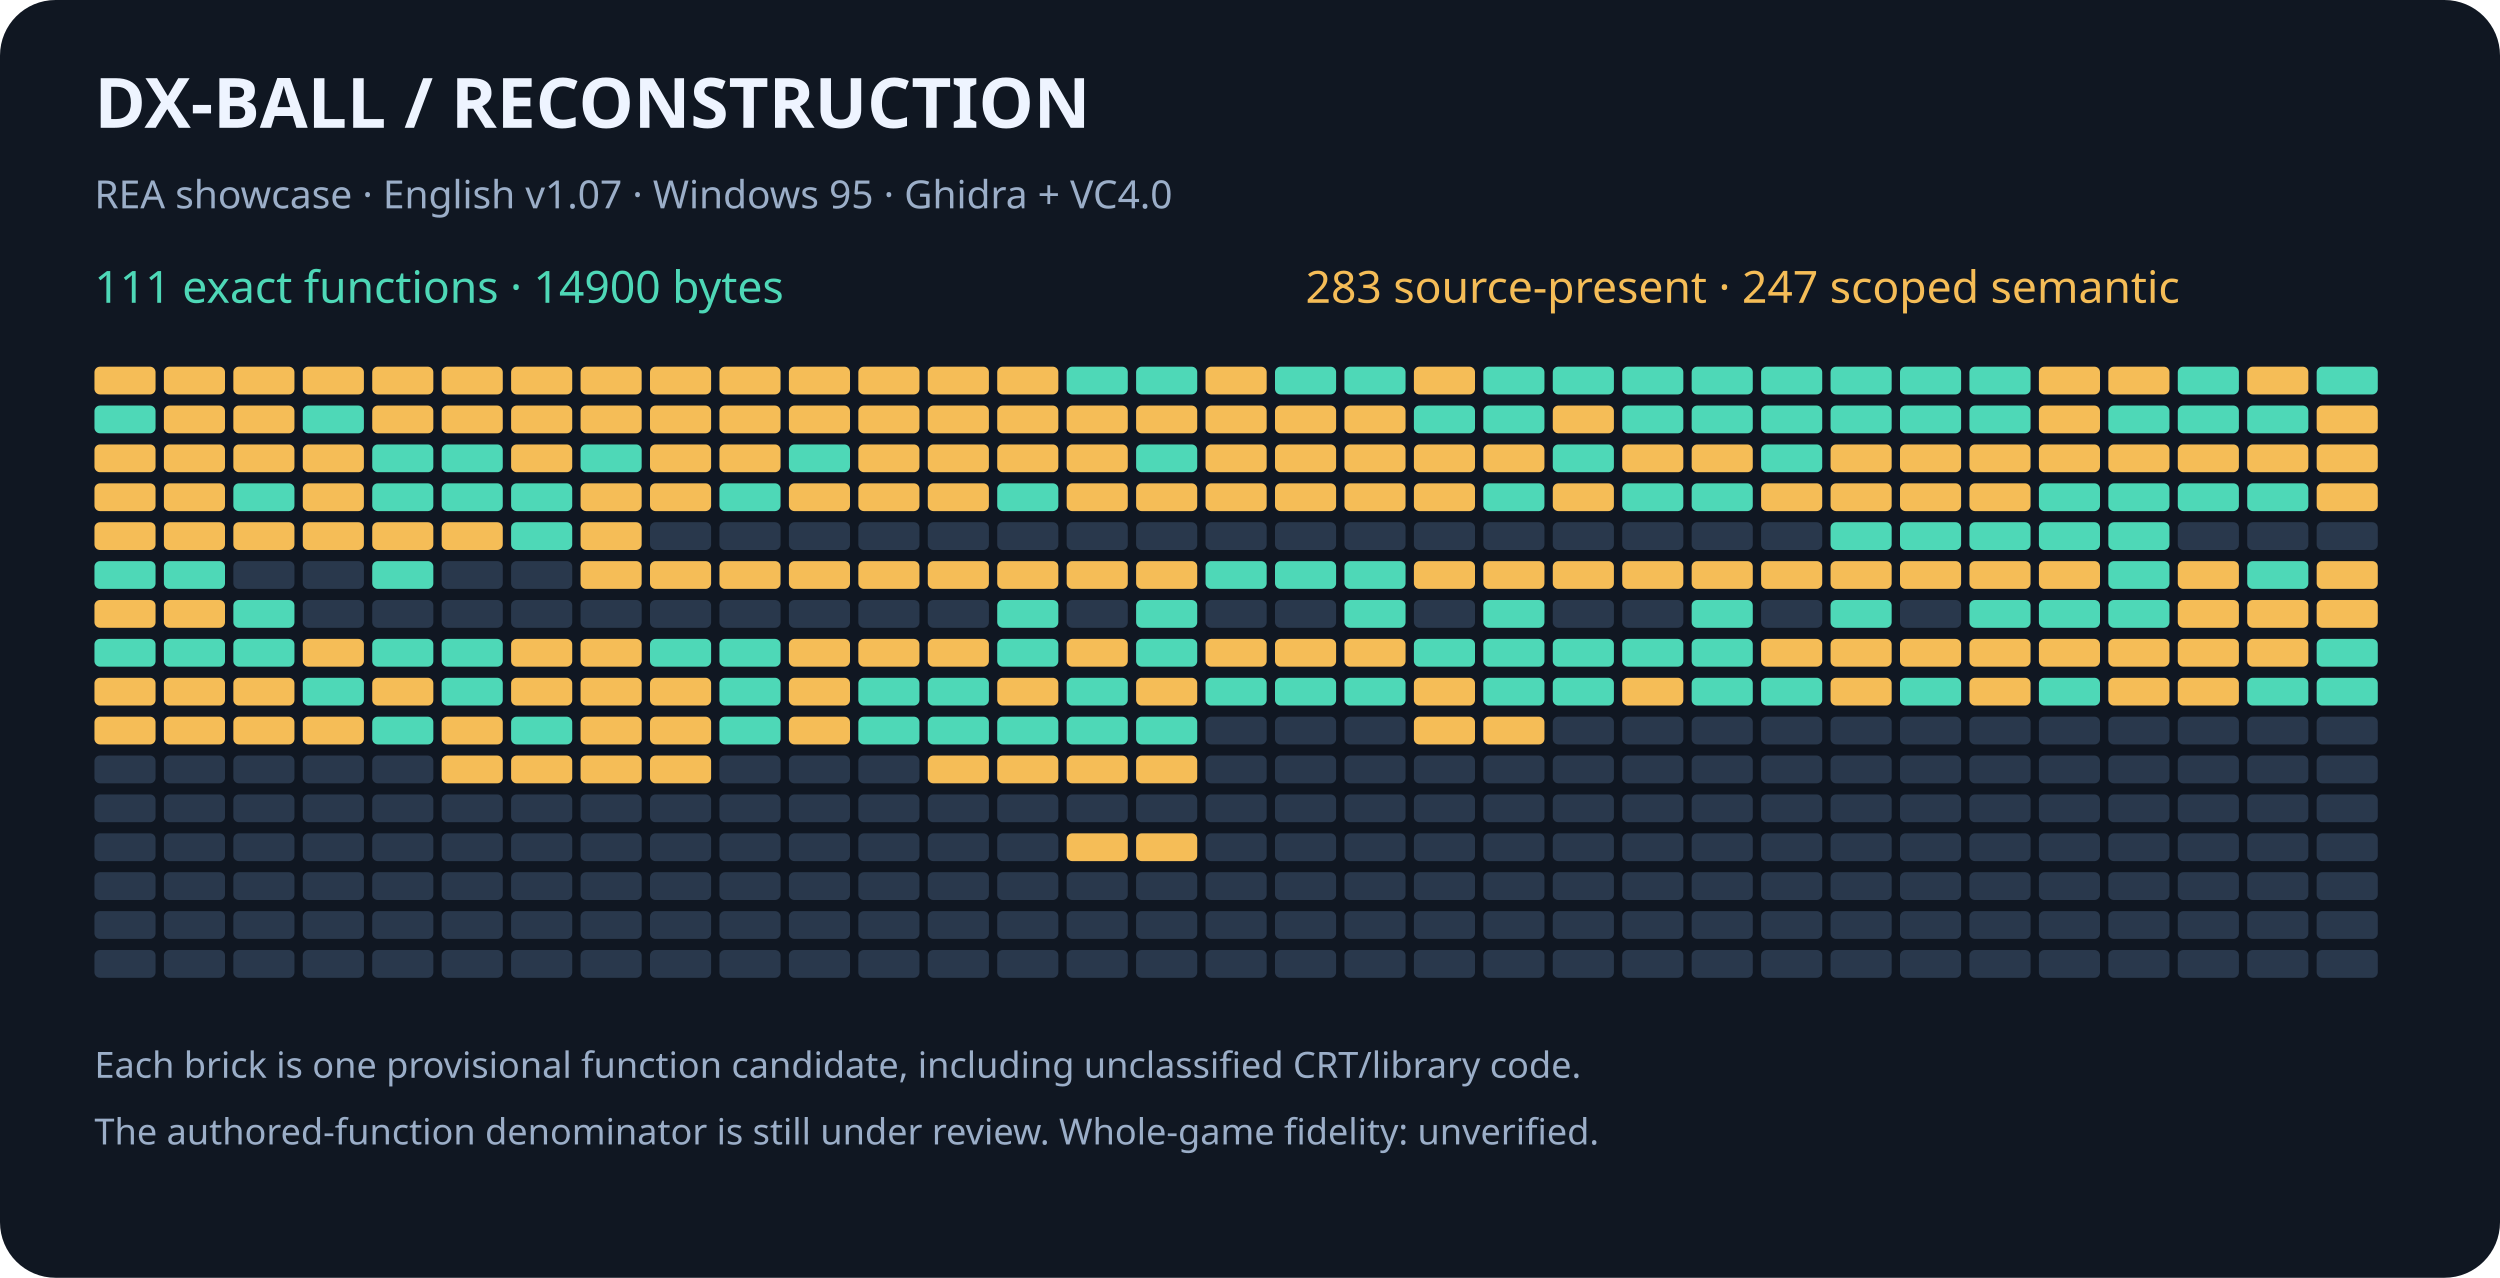
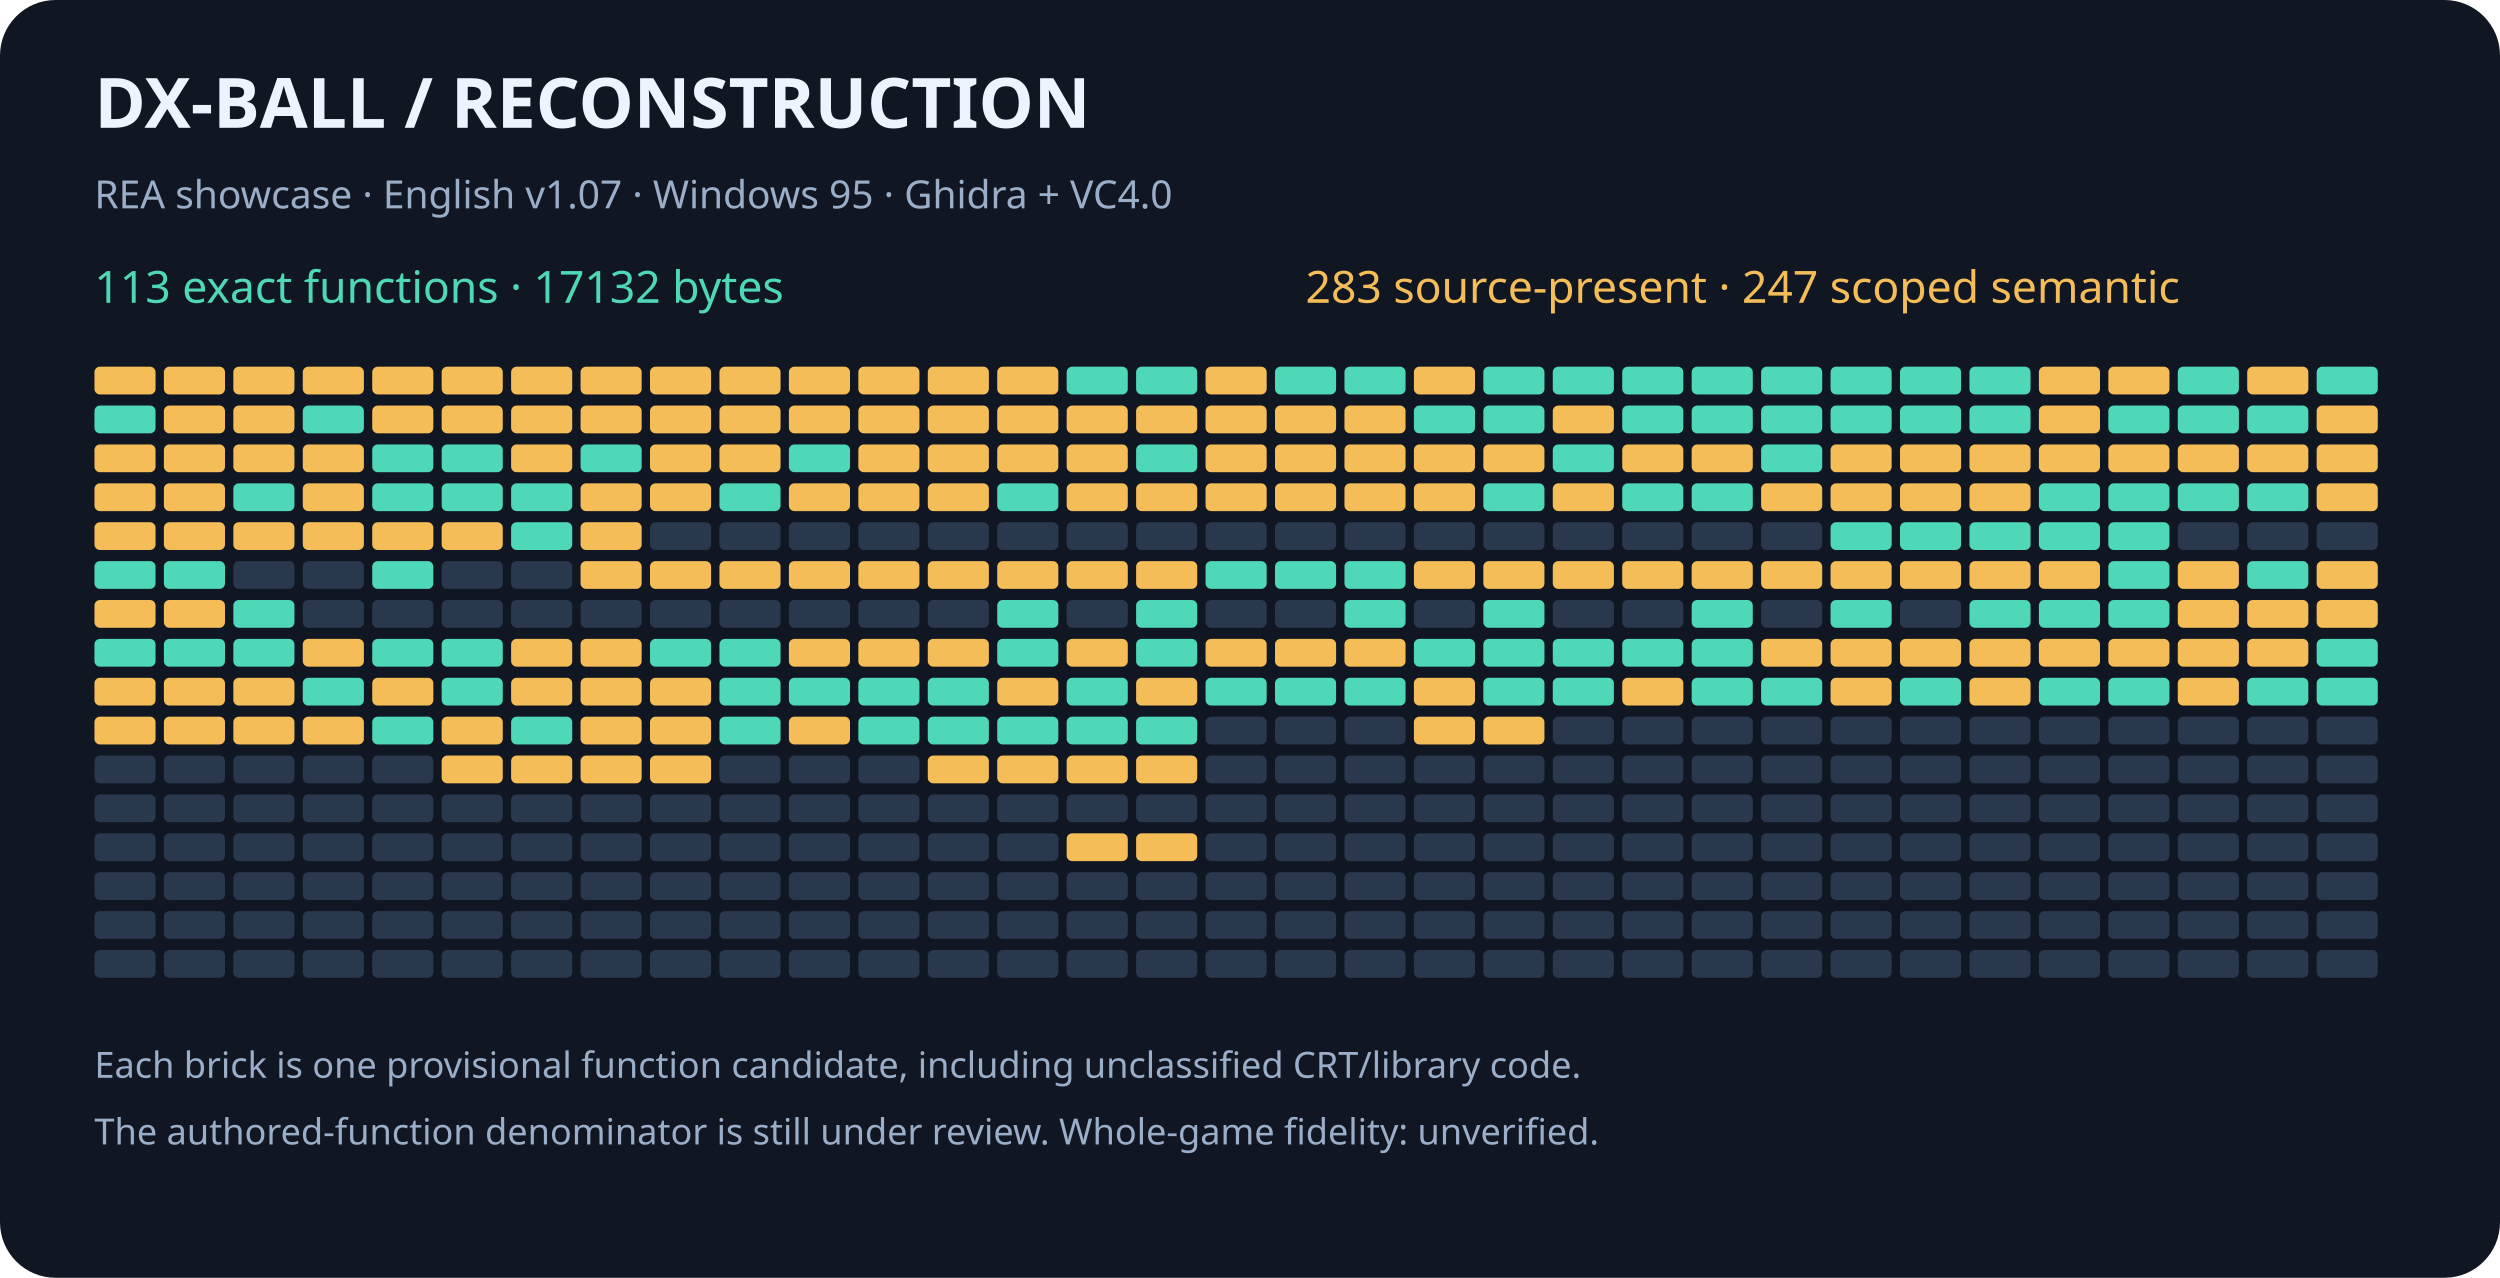
<svg xmlns="http://www.w3.org/2000/svg" width="900" height="460" viewBox="0 0 900 460" role="img" aria-labelledby="title desc">
  <rect width="900" height="460" rx="20" fill="#101722" />
  <g font-family="sans-serif">
    <text x="34" y="46" fill="#eef4ff" font-size="25" font-weight="bold">DX-BALL  /  RECONSTRUCTION</text>
    <text x="34" y="75" fill="#9baec8" font-size="14">REA showcase · English v1.07 · Windows 95 · Ghidra + VC4.0</text>
-     <text x="34" y="109" fill="#4ed8b7" font-size="16">111 exact functions · 14900 bytes</text>
+     <text x="34" y="109" fill="#4ed8b7" font-size="16">113 exact functions · 17132 bytes</text>
    <text x="470" y="109" fill="#f5bd57" font-size="16">283 source-present · 247 scoped semantic</text>
    <rect x="34" y="132" width="22" height="10" rx="2" fill="#f5bd57" />
    <rect x="59" y="132" width="22" height="10" rx="2" fill="#f5bd57" />
    <rect x="84" y="132" width="22" height="10" rx="2" fill="#f5bd57" />
    <rect x="109" y="132" width="22" height="10" rx="2" fill="#f5bd57" />
    <rect x="134" y="132" width="22" height="10" rx="2" fill="#f5bd57" />
    <rect x="159" y="132" width="22" height="10" rx="2" fill="#f5bd57" />
    <rect x="184" y="132" width="22" height="10" rx="2" fill="#f5bd57" />
    <rect x="209" y="132" width="22" height="10" rx="2" fill="#f5bd57" />
    <rect x="234" y="132" width="22" height="10" rx="2" fill="#f5bd57" />
    <rect x="259" y="132" width="22" height="10" rx="2" fill="#f5bd57" />
    <rect x="284" y="132" width="22" height="10" rx="2" fill="#f5bd57" />
    <rect x="309" y="132" width="22" height="10" rx="2" fill="#f5bd57" />
    <rect x="334" y="132" width="22" height="10" rx="2" fill="#f5bd57" />
    <rect x="359" y="132" width="22" height="10" rx="2" fill="#f5bd57" />
    <rect x="384" y="132" width="22" height="10" rx="2" fill="#4ed8b7" />
    <rect x="409" y="132" width="22" height="10" rx="2" fill="#4ed8b7" />
    <rect x="434" y="132" width="22" height="10" rx="2" fill="#f5bd57" />
    <rect x="459" y="132" width="22" height="10" rx="2" fill="#4ed8b7" />
    <rect x="484" y="132" width="22" height="10" rx="2" fill="#4ed8b7" />
    <rect x="509" y="132" width="22" height="10" rx="2" fill="#f5bd57" />
    <rect x="534" y="132" width="22" height="10" rx="2" fill="#4ed8b7" />
    <rect x="559" y="132" width="22" height="10" rx="2" fill="#4ed8b7" />
    <rect x="584" y="132" width="22" height="10" rx="2" fill="#4ed8b7" />
    <rect x="609" y="132" width="22" height="10" rx="2" fill="#4ed8b7" />
    <rect x="634" y="132" width="22" height="10" rx="2" fill="#4ed8b7" />
    <rect x="659" y="132" width="22" height="10" rx="2" fill="#4ed8b7" />
    <rect x="684" y="132" width="22" height="10" rx="2" fill="#4ed8b7" />
    <rect x="709" y="132" width="22" height="10" rx="2" fill="#4ed8b7" />
    <rect x="734" y="132" width="22" height="10" rx="2" fill="#f5bd57" />
    <rect x="759" y="132" width="22" height="10" rx="2" fill="#f5bd57" />
    <rect x="784" y="132" width="22" height="10" rx="2" fill="#4ed8b7" />
    <rect x="809" y="132" width="22" height="10" rx="2" fill="#f5bd57" />
    <rect x="834" y="132" width="22" height="10" rx="2" fill="#4ed8b7" />
    <rect x="34" y="146" width="22" height="10" rx="2" fill="#4ed8b7" />
    <rect x="59" y="146" width="22" height="10" rx="2" fill="#f5bd57" />
    <rect x="84" y="146" width="22" height="10" rx="2" fill="#f5bd57" />
    <rect x="109" y="146" width="22" height="10" rx="2" fill="#4ed8b7" />
    <rect x="134" y="146" width="22" height="10" rx="2" fill="#f5bd57" />
    <rect x="159" y="146" width="22" height="10" rx="2" fill="#f5bd57" />
    <rect x="184" y="146" width="22" height="10" rx="2" fill="#f5bd57" />
    <rect x="209" y="146" width="22" height="10" rx="2" fill="#f5bd57" />
    <rect x="234" y="146" width="22" height="10" rx="2" fill="#f5bd57" />
    <rect x="259" y="146" width="22" height="10" rx="2" fill="#f5bd57" />
    <rect x="284" y="146" width="22" height="10" rx="2" fill="#f5bd57" />
    <rect x="309" y="146" width="22" height="10" rx="2" fill="#f5bd57" />
    <rect x="334" y="146" width="22" height="10" rx="2" fill="#f5bd57" />
    <rect x="359" y="146" width="22" height="10" rx="2" fill="#f5bd57" />
    <rect x="384" y="146" width="22" height="10" rx="2" fill="#f5bd57" />
    <rect x="409" y="146" width="22" height="10" rx="2" fill="#f5bd57" />
    <rect x="434" y="146" width="22" height="10" rx="2" fill="#f5bd57" />
    <rect x="459" y="146" width="22" height="10" rx="2" fill="#f5bd57" />
    <rect x="484" y="146" width="22" height="10" rx="2" fill="#f5bd57" />
    <rect x="509" y="146" width="22" height="10" rx="2" fill="#4ed8b7" />
    <rect x="534" y="146" width="22" height="10" rx="2" fill="#4ed8b7" />
    <rect x="559" y="146" width="22" height="10" rx="2" fill="#f5bd57" />
    <rect x="584" y="146" width="22" height="10" rx="2" fill="#4ed8b7" />
    <rect x="609" y="146" width="22" height="10" rx="2" fill="#4ed8b7" />
    <rect x="634" y="146" width="22" height="10" rx="2" fill="#4ed8b7" />
    <rect x="659" y="146" width="22" height="10" rx="2" fill="#4ed8b7" />
    <rect x="684" y="146" width="22" height="10" rx="2" fill="#4ed8b7" />
    <rect x="709" y="146" width="22" height="10" rx="2" fill="#4ed8b7" />
    <rect x="734" y="146" width="22" height="10" rx="2" fill="#f5bd57" />
    <rect x="759" y="146" width="22" height="10" rx="2" fill="#4ed8b7" />
    <rect x="784" y="146" width="22" height="10" rx="2" fill="#4ed8b7" />
    <rect x="809" y="146" width="22" height="10" rx="2" fill="#4ed8b7" />
    <rect x="834" y="146" width="22" height="10" rx="2" fill="#f5bd57" />
    <rect x="34" y="160" width="22" height="10" rx="2" fill="#f5bd57" />
    <rect x="59" y="160" width="22" height="10" rx="2" fill="#f5bd57" />
    <rect x="84" y="160" width="22" height="10" rx="2" fill="#f5bd57" />
    <rect x="109" y="160" width="22" height="10" rx="2" fill="#f5bd57" />
    <rect x="134" y="160" width="22" height="10" rx="2" fill="#4ed8b7" />
    <rect x="159" y="160" width="22" height="10" rx="2" fill="#4ed8b7" />
    <rect x="184" y="160" width="22" height="10" rx="2" fill="#f5bd57" />
    <rect x="209" y="160" width="22" height="10" rx="2" fill="#4ed8b7" />
    <rect x="234" y="160" width="22" height="10" rx="2" fill="#f5bd57" />
    <rect x="259" y="160" width="22" height="10" rx="2" fill="#f5bd57" />
    <rect x="284" y="160" width="22" height="10" rx="2" fill="#4ed8b7" />
    <rect x="309" y="160" width="22" height="10" rx="2" fill="#f5bd57" />
    <rect x="334" y="160" width="22" height="10" rx="2" fill="#f5bd57" />
    <rect x="359" y="160" width="22" height="10" rx="2" fill="#f5bd57" />
    <rect x="384" y="160" width="22" height="10" rx="2" fill="#f5bd57" />
    <rect x="409" y="160" width="22" height="10" rx="2" fill="#4ed8b7" />
    <rect x="434" y="160" width="22" height="10" rx="2" fill="#f5bd57" />
    <rect x="459" y="160" width="22" height="10" rx="2" fill="#f5bd57" />
    <rect x="484" y="160" width="22" height="10" rx="2" fill="#f5bd57" />
    <rect x="509" y="160" width="22" height="10" rx="2" fill="#f5bd57" />
    <rect x="534" y="160" width="22" height="10" rx="2" fill="#f5bd57" />
    <rect x="559" y="160" width="22" height="10" rx="2" fill="#4ed8b7" />
    <rect x="584" y="160" width="22" height="10" rx="2" fill="#f5bd57" />
    <rect x="609" y="160" width="22" height="10" rx="2" fill="#f5bd57" />
    <rect x="634" y="160" width="22" height="10" rx="2" fill="#4ed8b7" />
    <rect x="659" y="160" width="22" height="10" rx="2" fill="#f5bd57" />
    <rect x="684" y="160" width="22" height="10" rx="2" fill="#f5bd57" />
    <rect x="709" y="160" width="22" height="10" rx="2" fill="#f5bd57" />
    <rect x="734" y="160" width="22" height="10" rx="2" fill="#f5bd57" />
    <rect x="759" y="160" width="22" height="10" rx="2" fill="#f5bd57" />
    <rect x="784" y="160" width="22" height="10" rx="2" fill="#f5bd57" />
    <rect x="809" y="160" width="22" height="10" rx="2" fill="#f5bd57" />
    <rect x="834" y="160" width="22" height="10" rx="2" fill="#f5bd57" />
    <rect x="34" y="174" width="22" height="10" rx="2" fill="#f5bd57" />
    <rect x="59" y="174" width="22" height="10" rx="2" fill="#f5bd57" />
    <rect x="84" y="174" width="22" height="10" rx="2" fill="#4ed8b7" />
    <rect x="109" y="174" width="22" height="10" rx="2" fill="#f5bd57" />
    <rect x="134" y="174" width="22" height="10" rx="2" fill="#4ed8b7" />
    <rect x="159" y="174" width="22" height="10" rx="2" fill="#4ed8b7" />
    <rect x="184" y="174" width="22" height="10" rx="2" fill="#4ed8b7" />
    <rect x="209" y="174" width="22" height="10" rx="2" fill="#f5bd57" />
    <rect x="234" y="174" width="22" height="10" rx="2" fill="#f5bd57" />
    <rect x="259" y="174" width="22" height="10" rx="2" fill="#4ed8b7" />
    <rect x="284" y="174" width="22" height="10" rx="2" fill="#f5bd57" />
    <rect x="309" y="174" width="22" height="10" rx="2" fill="#f5bd57" />
    <rect x="334" y="174" width="22" height="10" rx="2" fill="#f5bd57" />
    <rect x="359" y="174" width="22" height="10" rx="2" fill="#4ed8b7" />
    <rect x="384" y="174" width="22" height="10" rx="2" fill="#f5bd57" />
    <rect x="409" y="174" width="22" height="10" rx="2" fill="#f5bd57" />
    <rect x="434" y="174" width="22" height="10" rx="2" fill="#f5bd57" />
    <rect x="459" y="174" width="22" height="10" rx="2" fill="#f5bd57" />
    <rect x="484" y="174" width="22" height="10" rx="2" fill="#f5bd57" />
    <rect x="509" y="174" width="22" height="10" rx="2" fill="#f5bd57" />
    <rect x="534" y="174" width="22" height="10" rx="2" fill="#4ed8b7" />
    <rect x="559" y="174" width="22" height="10" rx="2" fill="#f5bd57" />
    <rect x="584" y="174" width="22" height="10" rx="2" fill="#4ed8b7" />
    <rect x="609" y="174" width="22" height="10" rx="2" fill="#4ed8b7" />
    <rect x="634" y="174" width="22" height="10" rx="2" fill="#f5bd57" />
    <rect x="659" y="174" width="22" height="10" rx="2" fill="#f5bd57" />
    <rect x="684" y="174" width="22" height="10" rx="2" fill="#f5bd57" />
    <rect x="709" y="174" width="22" height="10" rx="2" fill="#f5bd57" />
    <rect x="734" y="174" width="22" height="10" rx="2" fill="#4ed8b7" />
    <rect x="759" y="174" width="22" height="10" rx="2" fill="#4ed8b7" />
    <rect x="784" y="174" width="22" height="10" rx="2" fill="#4ed8b7" />
    <rect x="809" y="174" width="22" height="10" rx="2" fill="#4ed8b7" />
    <rect x="834" y="174" width="22" height="10" rx="2" fill="#f5bd57" />
    <rect x="34" y="188" width="22" height="10" rx="2" fill="#f5bd57" />
    <rect x="59" y="188" width="22" height="10" rx="2" fill="#f5bd57" />
    <rect x="84" y="188" width="22" height="10" rx="2" fill="#f5bd57" />
    <rect x="109" y="188" width="22" height="10" rx="2" fill="#f5bd57" />
    <rect x="134" y="188" width="22" height="10" rx="2" fill="#f5bd57" />
    <rect x="159" y="188" width="22" height="10" rx="2" fill="#f5bd57" />
    <rect x="184" y="188" width="22" height="10" rx="2" fill="#4ed8b7" />
    <rect x="209" y="188" width="22" height="10" rx="2" fill="#f5bd57" />
    <rect x="234" y="188" width="22" height="10" rx="2" fill="#29384c" />
    <rect x="259" y="188" width="22" height="10" rx="2" fill="#29384c" />
    <rect x="284" y="188" width="22" height="10" rx="2" fill="#29384c" />
    <rect x="309" y="188" width="22" height="10" rx="2" fill="#29384c" />
    <rect x="334" y="188" width="22" height="10" rx="2" fill="#29384c" />
    <rect x="359" y="188" width="22" height="10" rx="2" fill="#29384c" />
    <rect x="384" y="188" width="22" height="10" rx="2" fill="#29384c" />
    <rect x="409" y="188" width="22" height="10" rx="2" fill="#29384c" />
    <rect x="434" y="188" width="22" height="10" rx="2" fill="#29384c" />
    <rect x="459" y="188" width="22" height="10" rx="2" fill="#29384c" />
    <rect x="484" y="188" width="22" height="10" rx="2" fill="#29384c" />
    <rect x="509" y="188" width="22" height="10" rx="2" fill="#29384c" />
    <rect x="534" y="188" width="22" height="10" rx="2" fill="#29384c" />
    <rect x="559" y="188" width="22" height="10" rx="2" fill="#29384c" />
    <rect x="584" y="188" width="22" height="10" rx="2" fill="#29384c" />
    <rect x="609" y="188" width="22" height="10" rx="2" fill="#29384c" />
    <rect x="634" y="188" width="22" height="10" rx="2" fill="#29384c" />
    <rect x="659" y="188" width="22" height="10" rx="2" fill="#4ed8b7" />
    <rect x="684" y="188" width="22" height="10" rx="2" fill="#4ed8b7" />
    <rect x="709" y="188" width="22" height="10" rx="2" fill="#4ed8b7" />
    <rect x="734" y="188" width="22" height="10" rx="2" fill="#4ed8b7" />
    <rect x="759" y="188" width="22" height="10" rx="2" fill="#4ed8b7" />
    <rect x="784" y="188" width="22" height="10" rx="2" fill="#29384c" />
    <rect x="809" y="188" width="22" height="10" rx="2" fill="#29384c" />
    <rect x="834" y="188" width="22" height="10" rx="2" fill="#29384c" />
    <rect x="34" y="202" width="22" height="10" rx="2" fill="#4ed8b7" />
    <rect x="59" y="202" width="22" height="10" rx="2" fill="#4ed8b7" />
    <rect x="84" y="202" width="22" height="10" rx="2" fill="#29384c" />
    <rect x="109" y="202" width="22" height="10" rx="2" fill="#29384c" />
    <rect x="134" y="202" width="22" height="10" rx="2" fill="#4ed8b7" />
    <rect x="159" y="202" width="22" height="10" rx="2" fill="#29384c" />
    <rect x="184" y="202" width="22" height="10" rx="2" fill="#29384c" />
    <rect x="209" y="202" width="22" height="10" rx="2" fill="#f5bd57" />
    <rect x="234" y="202" width="22" height="10" rx="2" fill="#f5bd57" />
    <rect x="259" y="202" width="22" height="10" rx="2" fill="#f5bd57" />
    <rect x="284" y="202" width="22" height="10" rx="2" fill="#f5bd57" />
    <rect x="309" y="202" width="22" height="10" rx="2" fill="#f5bd57" />
    <rect x="334" y="202" width="22" height="10" rx="2" fill="#f5bd57" />
    <rect x="359" y="202" width="22" height="10" rx="2" fill="#f5bd57" />
    <rect x="384" y="202" width="22" height="10" rx="2" fill="#f5bd57" />
    <rect x="409" y="202" width="22" height="10" rx="2" fill="#f5bd57" />
    <rect x="434" y="202" width="22" height="10" rx="2" fill="#4ed8b7" />
    <rect x="459" y="202" width="22" height="10" rx="2" fill="#4ed8b7" />
    <rect x="484" y="202" width="22" height="10" rx="2" fill="#4ed8b7" />
    <rect x="509" y="202" width="22" height="10" rx="2" fill="#f5bd57" />
    <rect x="534" y="202" width="22" height="10" rx="2" fill="#f5bd57" />
    <rect x="559" y="202" width="22" height="10" rx="2" fill="#f5bd57" />
    <rect x="584" y="202" width="22" height="10" rx="2" fill="#f5bd57" />
    <rect x="609" y="202" width="22" height="10" rx="2" fill="#f5bd57" />
    <rect x="634" y="202" width="22" height="10" rx="2" fill="#f5bd57" />
    <rect x="659" y="202" width="22" height="10" rx="2" fill="#f5bd57" />
    <rect x="684" y="202" width="22" height="10" rx="2" fill="#f5bd57" />
    <rect x="709" y="202" width="22" height="10" rx="2" fill="#f5bd57" />
    <rect x="734" y="202" width="22" height="10" rx="2" fill="#f5bd57" />
    <rect x="759" y="202" width="22" height="10" rx="2" fill="#4ed8b7" />
    <rect x="784" y="202" width="22" height="10" rx="2" fill="#f5bd57" />
    <rect x="809" y="202" width="22" height="10" rx="2" fill="#4ed8b7" />
    <rect x="834" y="202" width="22" height="10" rx="2" fill="#f5bd57" />
    <rect x="34" y="216" width="22" height="10" rx="2" fill="#f5bd57" />
    <rect x="59" y="216" width="22" height="10" rx="2" fill="#f5bd57" />
    <rect x="84" y="216" width="22" height="10" rx="2" fill="#4ed8b7" />
    <rect x="109" y="216" width="22" height="10" rx="2" fill="#29384c" />
    <rect x="134" y="216" width="22" height="10" rx="2" fill="#29384c" />
    <rect x="159" y="216" width="22" height="10" rx="2" fill="#29384c" />
    <rect x="184" y="216" width="22" height="10" rx="2" fill="#29384c" />
    <rect x="209" y="216" width="22" height="10" rx="2" fill="#29384c" />
    <rect x="234" y="216" width="22" height="10" rx="2" fill="#29384c" />
    <rect x="259" y="216" width="22" height="10" rx="2" fill="#29384c" />
    <rect x="284" y="216" width="22" height="10" rx="2" fill="#29384c" />
    <rect x="309" y="216" width="22" height="10" rx="2" fill="#29384c" />
    <rect x="334" y="216" width="22" height="10" rx="2" fill="#29384c" />
    <rect x="359" y="216" width="22" height="10" rx="2" fill="#4ed8b7" />
    <rect x="384" y="216" width="22" height="10" rx="2" fill="#29384c" />
    <rect x="409" y="216" width="22" height="10" rx="2" fill="#4ed8b7" />
    <rect x="434" y="216" width="22" height="10" rx="2" fill="#29384c" />
    <rect x="459" y="216" width="22" height="10" rx="2" fill="#29384c" />
    <rect x="484" y="216" width="22" height="10" rx="2" fill="#4ed8b7" />
    <rect x="509" y="216" width="22" height="10" rx="2" fill="#29384c" />
    <rect x="534" y="216" width="22" height="10" rx="2" fill="#4ed8b7" />
    <rect x="559" y="216" width="22" height="10" rx="2" fill="#29384c" />
    <rect x="584" y="216" width="22" height="10" rx="2" fill="#29384c" />
    <rect x="609" y="216" width="22" height="10" rx="2" fill="#4ed8b7" />
    <rect x="634" y="216" width="22" height="10" rx="2" fill="#29384c" />
    <rect x="659" y="216" width="22" height="10" rx="2" fill="#4ed8b7" />
    <rect x="684" y="216" width="22" height="10" rx="2" fill="#29384c" />
    <rect x="709" y="216" width="22" height="10" rx="2" fill="#4ed8b7" />
    <rect x="734" y="216" width="22" height="10" rx="2" fill="#4ed8b7" />
    <rect x="759" y="216" width="22" height="10" rx="2" fill="#4ed8b7" />
    <rect x="784" y="216" width="22" height="10" rx="2" fill="#f5bd57" />
    <rect x="809" y="216" width="22" height="10" rx="2" fill="#f5bd57" />
    <rect x="834" y="216" width="22" height="10" rx="2" fill="#f5bd57" />
    <rect x="34" y="230" width="22" height="10" rx="2" fill="#4ed8b7" />
    <rect x="59" y="230" width="22" height="10" rx="2" fill="#4ed8b7" />
    <rect x="84" y="230" width="22" height="10" rx="2" fill="#4ed8b7" />
    <rect x="109" y="230" width="22" height="10" rx="2" fill="#f5bd57" />
    <rect x="134" y="230" width="22" height="10" rx="2" fill="#4ed8b7" />
    <rect x="159" y="230" width="22" height="10" rx="2" fill="#4ed8b7" />
    <rect x="184" y="230" width="22" height="10" rx="2" fill="#f5bd57" />
    <rect x="209" y="230" width="22" height="10" rx="2" fill="#f5bd57" />
    <rect x="234" y="230" width="22" height="10" rx="2" fill="#4ed8b7" />
    <rect x="259" y="230" width="22" height="10" rx="2" fill="#4ed8b7" />
    <rect x="284" y="230" width="22" height="10" rx="2" fill="#f5bd57" />
    <rect x="309" y="230" width="22" height="10" rx="2" fill="#f5bd57" />
    <rect x="334" y="230" width="22" height="10" rx="2" fill="#f5bd57" />
    <rect x="359" y="230" width="22" height="10" rx="2" fill="#4ed8b7" />
    <rect x="384" y="230" width="22" height="10" rx="2" fill="#f5bd57" />
    <rect x="409" y="230" width="22" height="10" rx="2" fill="#4ed8b7" />
    <rect x="434" y="230" width="22" height="10" rx="2" fill="#f5bd57" />
    <rect x="459" y="230" width="22" height="10" rx="2" fill="#f5bd57" />
    <rect x="484" y="230" width="22" height="10" rx="2" fill="#f5bd57" />
    <rect x="509" y="230" width="22" height="10" rx="2" fill="#4ed8b7" />
    <rect x="534" y="230" width="22" height="10" rx="2" fill="#4ed8b7" />
    <rect x="559" y="230" width="22" height="10" rx="2" fill="#4ed8b7" />
    <rect x="584" y="230" width="22" height="10" rx="2" fill="#4ed8b7" />
    <rect x="609" y="230" width="22" height="10" rx="2" fill="#4ed8b7" />
    <rect x="634" y="230" width="22" height="10" rx="2" fill="#f5bd57" />
    <rect x="659" y="230" width="22" height="10" rx="2" fill="#f5bd57" />
    <rect x="684" y="230" width="22" height="10" rx="2" fill="#f5bd57" />
    <rect x="709" y="230" width="22" height="10" rx="2" fill="#f5bd57" />
    <rect x="734" y="230" width="22" height="10" rx="2" fill="#f5bd57" />
    <rect x="759" y="230" width="22" height="10" rx="2" fill="#f5bd57" />
    <rect x="784" y="230" width="22" height="10" rx="2" fill="#f5bd57" />
    <rect x="809" y="230" width="22" height="10" rx="2" fill="#f5bd57" />
    <rect x="834" y="230" width="22" height="10" rx="2" fill="#4ed8b7" />
    <rect x="34" y="244" width="22" height="10" rx="2" fill="#f5bd57" />
    <rect x="59" y="244" width="22" height="10" rx="2" fill="#f5bd57" />
    <rect x="84" y="244" width="22" height="10" rx="2" fill="#f5bd57" />
    <rect x="109" y="244" width="22" height="10" rx="2" fill="#4ed8b7" />
    <rect x="134" y="244" width="22" height="10" rx="2" fill="#f5bd57" />
    <rect x="159" y="244" width="22" height="10" rx="2" fill="#4ed8b7" />
    <rect x="184" y="244" width="22" height="10" rx="2" fill="#f5bd57" />
    <rect x="209" y="244" width="22" height="10" rx="2" fill="#f5bd57" />
    <rect x="234" y="244" width="22" height="10" rx="2" fill="#f5bd57" />
    <rect x="259" y="244" width="22" height="10" rx="2" fill="#4ed8b7" />
-     <rect x="284" y="244" width="22" height="10" rx="2" fill="#f5bd57" />
+     <rect x="284" y="244" width="22" height="10" rx="2" fill="#4ed8b7" />
    <rect x="309" y="244" width="22" height="10" rx="2" fill="#4ed8b7" />
    <rect x="334" y="244" width="22" height="10" rx="2" fill="#4ed8b7" />
    <rect x="359" y="244" width="22" height="10" rx="2" fill="#f5bd57" />
    <rect x="384" y="244" width="22" height="10" rx="2" fill="#4ed8b7" />
    <rect x="409" y="244" width="22" height="10" rx="2" fill="#f5bd57" />
    <rect x="434" y="244" width="22" height="10" rx="2" fill="#4ed8b7" />
    <rect x="459" y="244" width="22" height="10" rx="2" fill="#4ed8b7" />
    <rect x="484" y="244" width="22" height="10" rx="2" fill="#4ed8b7" />
    <rect x="509" y="244" width="22" height="10" rx="2" fill="#f5bd57" />
    <rect x="534" y="244" width="22" height="10" rx="2" fill="#4ed8b7" />
    <rect x="559" y="244" width="22" height="10" rx="2" fill="#4ed8b7" />
    <rect x="584" y="244" width="22" height="10" rx="2" fill="#f5bd57" />
    <rect x="609" y="244" width="22" height="10" rx="2" fill="#4ed8b7" />
    <rect x="634" y="244" width="22" height="10" rx="2" fill="#4ed8b7" />
    <rect x="659" y="244" width="22" height="10" rx="2" fill="#f5bd57" />
    <rect x="684" y="244" width="22" height="10" rx="2" fill="#4ed8b7" />
    <rect x="709" y="244" width="22" height="10" rx="2" fill="#f5bd57" />
    <rect x="734" y="244" width="22" height="10" rx="2" fill="#4ed8b7" />
-     <rect x="759" y="244" width="22" height="10" rx="2" fill="#f5bd57" />
+     <rect x="759" y="244" width="22" height="10" rx="2" fill="#4ed8b7" />
    <rect x="784" y="244" width="22" height="10" rx="2" fill="#f5bd57" />
    <rect x="809" y="244" width="22" height="10" rx="2" fill="#4ed8b7" />
    <rect x="834" y="244" width="22" height="10" rx="2" fill="#4ed8b7" />
    <rect x="34" y="258" width="22" height="10" rx="2" fill="#f5bd57" />
    <rect x="59" y="258" width="22" height="10" rx="2" fill="#f5bd57" />
    <rect x="84" y="258" width="22" height="10" rx="2" fill="#f5bd57" />
    <rect x="109" y="258" width="22" height="10" rx="2" fill="#f5bd57" />
    <rect x="134" y="258" width="22" height="10" rx="2" fill="#4ed8b7" />
    <rect x="159" y="258" width="22" height="10" rx="2" fill="#f5bd57" />
    <rect x="184" y="258" width="22" height="10" rx="2" fill="#4ed8b7" />
    <rect x="209" y="258" width="22" height="10" rx="2" fill="#f5bd57" />
    <rect x="234" y="258" width="22" height="10" rx="2" fill="#f5bd57" />
    <rect x="259" y="258" width="22" height="10" rx="2" fill="#4ed8b7" />
    <rect x="284" y="258" width="22" height="10" rx="2" fill="#f5bd57" />
    <rect x="309" y="258" width="22" height="10" rx="2" fill="#4ed8b7" />
    <rect x="334" y="258" width="22" height="10" rx="2" fill="#4ed8b7" />
    <rect x="359" y="258" width="22" height="10" rx="2" fill="#4ed8b7" />
    <rect x="384" y="258" width="22" height="10" rx="2" fill="#4ed8b7" />
    <rect x="409" y="258" width="22" height="10" rx="2" fill="#4ed8b7" />
    <rect x="434" y="258" width="22" height="10" rx="2" fill="#29384c" />
    <rect x="459" y="258" width="22" height="10" rx="2" fill="#29384c" />
    <rect x="484" y="258" width="22" height="10" rx="2" fill="#29384c" />
    <rect x="509" y="258" width="22" height="10" rx="2" fill="#f5bd57" />
    <rect x="534" y="258" width="22" height="10" rx="2" fill="#f5bd57" />
    <rect x="559" y="258" width="22" height="10" rx="2" fill="#29384c" />
    <rect x="584" y="258" width="22" height="10" rx="2" fill="#29384c" />
    <rect x="609" y="258" width="22" height="10" rx="2" fill="#29384c" />
    <rect x="634" y="258" width="22" height="10" rx="2" fill="#29384c" />
    <rect x="659" y="258" width="22" height="10" rx="2" fill="#29384c" />
    <rect x="684" y="258" width="22" height="10" rx="2" fill="#29384c" />
    <rect x="709" y="258" width="22" height="10" rx="2" fill="#29384c" />
    <rect x="734" y="258" width="22" height="10" rx="2" fill="#29384c" />
    <rect x="759" y="258" width="22" height="10" rx="2" fill="#29384c" />
    <rect x="784" y="258" width="22" height="10" rx="2" fill="#29384c" />
    <rect x="809" y="258" width="22" height="10" rx="2" fill="#29384c" />
    <rect x="834" y="258" width="22" height="10" rx="2" fill="#29384c" />
    <rect x="34" y="272" width="22" height="10" rx="2" fill="#29384c" />
    <rect x="59" y="272" width="22" height="10" rx="2" fill="#29384c" />
    <rect x="84" y="272" width="22" height="10" rx="2" fill="#29384c" />
    <rect x="109" y="272" width="22" height="10" rx="2" fill="#29384c" />
    <rect x="134" y="272" width="22" height="10" rx="2" fill="#29384c" />
    <rect x="159" y="272" width="22" height="10" rx="2" fill="#f5bd57" />
    <rect x="184" y="272" width="22" height="10" rx="2" fill="#f5bd57" />
    <rect x="209" y="272" width="22" height="10" rx="2" fill="#f5bd57" />
    <rect x="234" y="272" width="22" height="10" rx="2" fill="#f5bd57" />
    <rect x="259" y="272" width="22" height="10" rx="2" fill="#29384c" />
    <rect x="284" y="272" width="22" height="10" rx="2" fill="#29384c" />
    <rect x="309" y="272" width="22" height="10" rx="2" fill="#29384c" />
    <rect x="334" y="272" width="22" height="10" rx="2" fill="#f5bd57" />
    <rect x="359" y="272" width="22" height="10" rx="2" fill="#f5bd57" />
    <rect x="384" y="272" width="22" height="10" rx="2" fill="#f5bd57" />
    <rect x="409" y="272" width="22" height="10" rx="2" fill="#f5bd57" />
    <rect x="434" y="272" width="22" height="10" rx="2" fill="#29384c" />
    <rect x="459" y="272" width="22" height="10" rx="2" fill="#29384c" />
    <rect x="484" y="272" width="22" height="10" rx="2" fill="#29384c" />
    <rect x="509" y="272" width="22" height="10" rx="2" fill="#29384c" />
    <rect x="534" y="272" width="22" height="10" rx="2" fill="#29384c" />
    <rect x="559" y="272" width="22" height="10" rx="2" fill="#29384c" />
    <rect x="584" y="272" width="22" height="10" rx="2" fill="#29384c" />
    <rect x="609" y="272" width="22" height="10" rx="2" fill="#29384c" />
    <rect x="634" y="272" width="22" height="10" rx="2" fill="#29384c" />
    <rect x="659" y="272" width="22" height="10" rx="2" fill="#29384c" />
    <rect x="684" y="272" width="22" height="10" rx="2" fill="#29384c" />
    <rect x="709" y="272" width="22" height="10" rx="2" fill="#29384c" />
    <rect x="734" y="272" width="22" height="10" rx="2" fill="#29384c" />
    <rect x="759" y="272" width="22" height="10" rx="2" fill="#29384c" />
    <rect x="784" y="272" width="22" height="10" rx="2" fill="#29384c" />
    <rect x="809" y="272" width="22" height="10" rx="2" fill="#29384c" />
    <rect x="834" y="272" width="22" height="10" rx="2" fill="#29384c" />
    <rect x="34" y="286" width="22" height="10" rx="2" fill="#29384c" />
    <rect x="59" y="286" width="22" height="10" rx="2" fill="#29384c" />
    <rect x="84" y="286" width="22" height="10" rx="2" fill="#29384c" />
    <rect x="109" y="286" width="22" height="10" rx="2" fill="#29384c" />
    <rect x="134" y="286" width="22" height="10" rx="2" fill="#29384c" />
    <rect x="159" y="286" width="22" height="10" rx="2" fill="#29384c" />
    <rect x="184" y="286" width="22" height="10" rx="2" fill="#29384c" />
    <rect x="209" y="286" width="22" height="10" rx="2" fill="#29384c" />
    <rect x="234" y="286" width="22" height="10" rx="2" fill="#29384c" />
    <rect x="259" y="286" width="22" height="10" rx="2" fill="#29384c" />
    <rect x="284" y="286" width="22" height="10" rx="2" fill="#29384c" />
    <rect x="309" y="286" width="22" height="10" rx="2" fill="#29384c" />
    <rect x="334" y="286" width="22" height="10" rx="2" fill="#29384c" />
    <rect x="359" y="286" width="22" height="10" rx="2" fill="#29384c" />
    <rect x="384" y="286" width="22" height="10" rx="2" fill="#29384c" />
    <rect x="409" y="286" width="22" height="10" rx="2" fill="#29384c" />
    <rect x="434" y="286" width="22" height="10" rx="2" fill="#29384c" />
    <rect x="459" y="286" width="22" height="10" rx="2" fill="#29384c" />
    <rect x="484" y="286" width="22" height="10" rx="2" fill="#29384c" />
    <rect x="509" y="286" width="22" height="10" rx="2" fill="#29384c" />
    <rect x="534" y="286" width="22" height="10" rx="2" fill="#29384c" />
    <rect x="559" y="286" width="22" height="10" rx="2" fill="#29384c" />
    <rect x="584" y="286" width="22" height="10" rx="2" fill="#29384c" />
    <rect x="609" y="286" width="22" height="10" rx="2" fill="#29384c" />
    <rect x="634" y="286" width="22" height="10" rx="2" fill="#29384c" />
    <rect x="659" y="286" width="22" height="10" rx="2" fill="#29384c" />
    <rect x="684" y="286" width="22" height="10" rx="2" fill="#29384c" />
    <rect x="709" y="286" width="22" height="10" rx="2" fill="#29384c" />
    <rect x="734" y="286" width="22" height="10" rx="2" fill="#29384c" />
    <rect x="759" y="286" width="22" height="10" rx="2" fill="#29384c" />
    <rect x="784" y="286" width="22" height="10" rx="2" fill="#29384c" />
    <rect x="809" y="286" width="22" height="10" rx="2" fill="#29384c" />
    <rect x="834" y="286" width="22" height="10" rx="2" fill="#29384c" />
    <rect x="34" y="300" width="22" height="10" rx="2" fill="#29384c" />
    <rect x="59" y="300" width="22" height="10" rx="2" fill="#29384c" />
    <rect x="84" y="300" width="22" height="10" rx="2" fill="#29384c" />
    <rect x="109" y="300" width="22" height="10" rx="2" fill="#29384c" />
    <rect x="134" y="300" width="22" height="10" rx="2" fill="#29384c" />
    <rect x="159" y="300" width="22" height="10" rx="2" fill="#29384c" />
    <rect x="184" y="300" width="22" height="10" rx="2" fill="#29384c" />
    <rect x="209" y="300" width="22" height="10" rx="2" fill="#29384c" />
    <rect x="234" y="300" width="22" height="10" rx="2" fill="#29384c" />
    <rect x="259" y="300" width="22" height="10" rx="2" fill="#29384c" />
    <rect x="284" y="300" width="22" height="10" rx="2" fill="#29384c" />
    <rect x="309" y="300" width="22" height="10" rx="2" fill="#29384c" />
    <rect x="334" y="300" width="22" height="10" rx="2" fill="#29384c" />
    <rect x="359" y="300" width="22" height="10" rx="2" fill="#29384c" />
    <rect x="384" y="300" width="22" height="10" rx="2" fill="#f5bd57" />
    <rect x="409" y="300" width="22" height="10" rx="2" fill="#f5bd57" />
    <rect x="434" y="300" width="22" height="10" rx="2" fill="#29384c" />
    <rect x="459" y="300" width="22" height="10" rx="2" fill="#29384c" />
    <rect x="484" y="300" width="22" height="10" rx="2" fill="#29384c" />
    <rect x="509" y="300" width="22" height="10" rx="2" fill="#29384c" />
    <rect x="534" y="300" width="22" height="10" rx="2" fill="#29384c" />
    <rect x="559" y="300" width="22" height="10" rx="2" fill="#29384c" />
    <rect x="584" y="300" width="22" height="10" rx="2" fill="#29384c" />
    <rect x="609" y="300" width="22" height="10" rx="2" fill="#29384c" />
    <rect x="634" y="300" width="22" height="10" rx="2" fill="#29384c" />
    <rect x="659" y="300" width="22" height="10" rx="2" fill="#29384c" />
    <rect x="684" y="300" width="22" height="10" rx="2" fill="#29384c" />
    <rect x="709" y="300" width="22" height="10" rx="2" fill="#29384c" />
    <rect x="734" y="300" width="22" height="10" rx="2" fill="#29384c" />
    <rect x="759" y="300" width="22" height="10" rx="2" fill="#29384c" />
    <rect x="784" y="300" width="22" height="10" rx="2" fill="#29384c" />
    <rect x="809" y="300" width="22" height="10" rx="2" fill="#29384c" />
    <rect x="834" y="300" width="22" height="10" rx="2" fill="#29384c" />
    <rect x="34" y="314" width="22" height="10" rx="2" fill="#29384c" />
    <rect x="59" y="314" width="22" height="10" rx="2" fill="#29384c" />
    <rect x="84" y="314" width="22" height="10" rx="2" fill="#29384c" />
    <rect x="109" y="314" width="22" height="10" rx="2" fill="#29384c" />
    <rect x="134" y="314" width="22" height="10" rx="2" fill="#29384c" />
    <rect x="159" y="314" width="22" height="10" rx="2" fill="#29384c" />
    <rect x="184" y="314" width="22" height="10" rx="2" fill="#29384c" />
    <rect x="209" y="314" width="22" height="10" rx="2" fill="#29384c" />
    <rect x="234" y="314" width="22" height="10" rx="2" fill="#29384c" />
    <rect x="259" y="314" width="22" height="10" rx="2" fill="#29384c" />
    <rect x="284" y="314" width="22" height="10" rx="2" fill="#29384c" />
    <rect x="309" y="314" width="22" height="10" rx="2" fill="#29384c" />
    <rect x="334" y="314" width="22" height="10" rx="2" fill="#29384c" />
    <rect x="359" y="314" width="22" height="10" rx="2" fill="#29384c" />
    <rect x="384" y="314" width="22" height="10" rx="2" fill="#29384c" />
    <rect x="409" y="314" width="22" height="10" rx="2" fill="#29384c" />
    <rect x="434" y="314" width="22" height="10" rx="2" fill="#29384c" />
    <rect x="459" y="314" width="22" height="10" rx="2" fill="#29384c" />
    <rect x="484" y="314" width="22" height="10" rx="2" fill="#29384c" />
    <rect x="509" y="314" width="22" height="10" rx="2" fill="#29384c" />
    <rect x="534" y="314" width="22" height="10" rx="2" fill="#29384c" />
    <rect x="559" y="314" width="22" height="10" rx="2" fill="#29384c" />
    <rect x="584" y="314" width="22" height="10" rx="2" fill="#29384c" />
    <rect x="609" y="314" width="22" height="10" rx="2" fill="#29384c" />
    <rect x="634" y="314" width="22" height="10" rx="2" fill="#29384c" />
    <rect x="659" y="314" width="22" height="10" rx="2" fill="#29384c" />
    <rect x="684" y="314" width="22" height="10" rx="2" fill="#29384c" />
    <rect x="709" y="314" width="22" height="10" rx="2" fill="#29384c" />
    <rect x="734" y="314" width="22" height="10" rx="2" fill="#29384c" />
    <rect x="759" y="314" width="22" height="10" rx="2" fill="#29384c" />
    <rect x="784" y="314" width="22" height="10" rx="2" fill="#29384c" />
    <rect x="809" y="314" width="22" height="10" rx="2" fill="#29384c" />
    <rect x="834" y="314" width="22" height="10" rx="2" fill="#29384c" />
    <rect x="34" y="328" width="22" height="10" rx="2" fill="#29384c" />
    <rect x="59" y="328" width="22" height="10" rx="2" fill="#29384c" />
    <rect x="84" y="328" width="22" height="10" rx="2" fill="#29384c" />
    <rect x="109" y="328" width="22" height="10" rx="2" fill="#29384c" />
    <rect x="134" y="328" width="22" height="10" rx="2" fill="#29384c" />
    <rect x="159" y="328" width="22" height="10" rx="2" fill="#29384c" />
    <rect x="184" y="328" width="22" height="10" rx="2" fill="#29384c" />
    <rect x="209" y="328" width="22" height="10" rx="2" fill="#29384c" />
    <rect x="234" y="328" width="22" height="10" rx="2" fill="#29384c" />
    <rect x="259" y="328" width="22" height="10" rx="2" fill="#29384c" />
    <rect x="284" y="328" width="22" height="10" rx="2" fill="#29384c" />
    <rect x="309" y="328" width="22" height="10" rx="2" fill="#29384c" />
    <rect x="334" y="328" width="22" height="10" rx="2" fill="#29384c" />
    <rect x="359" y="328" width="22" height="10" rx="2" fill="#29384c" />
    <rect x="384" y="328" width="22" height="10" rx="2" fill="#29384c" />
    <rect x="409" y="328" width="22" height="10" rx="2" fill="#29384c" />
    <rect x="434" y="328" width="22" height="10" rx="2" fill="#29384c" />
    <rect x="459" y="328" width="22" height="10" rx="2" fill="#29384c" />
    <rect x="484" y="328" width="22" height="10" rx="2" fill="#29384c" />
    <rect x="509" y="328" width="22" height="10" rx="2" fill="#29384c" />
    <rect x="534" y="328" width="22" height="10" rx="2" fill="#29384c" />
    <rect x="559" y="328" width="22" height="10" rx="2" fill="#29384c" />
    <rect x="584" y="328" width="22" height="10" rx="2" fill="#29384c" />
    <rect x="609" y="328" width="22" height="10" rx="2" fill="#29384c" />
    <rect x="634" y="328" width="22" height="10" rx="2" fill="#29384c" />
    <rect x="659" y="328" width="22" height="10" rx="2" fill="#29384c" />
    <rect x="684" y="328" width="22" height="10" rx="2" fill="#29384c" />
    <rect x="709" y="328" width="22" height="10" rx="2" fill="#29384c" />
    <rect x="734" y="328" width="22" height="10" rx="2" fill="#29384c" />
    <rect x="759" y="328" width="22" height="10" rx="2" fill="#29384c" />
    <rect x="784" y="328" width="22" height="10" rx="2" fill="#29384c" />
    <rect x="809" y="328" width="22" height="10" rx="2" fill="#29384c" />
    <rect x="834" y="328" width="22" height="10" rx="2" fill="#29384c" />
    <rect x="34" y="342" width="22" height="10" rx="2" fill="#29384c" />
    <rect x="59" y="342" width="22" height="10" rx="2" fill="#29384c" />
    <rect x="84" y="342" width="22" height="10" rx="2" fill="#29384c" />
    <rect x="109" y="342" width="22" height="10" rx="2" fill="#29384c" />
    <rect x="134" y="342" width="22" height="10" rx="2" fill="#29384c" />
    <rect x="159" y="342" width="22" height="10" rx="2" fill="#29384c" />
    <rect x="184" y="342" width="22" height="10" rx="2" fill="#29384c" />
    <rect x="209" y="342" width="22" height="10" rx="2" fill="#29384c" />
    <rect x="234" y="342" width="22" height="10" rx="2" fill="#29384c" />
    <rect x="259" y="342" width="22" height="10" rx="2" fill="#29384c" />
    <rect x="284" y="342" width="22" height="10" rx="2" fill="#29384c" />
    <rect x="309" y="342" width="22" height="10" rx="2" fill="#29384c" />
    <rect x="334" y="342" width="22" height="10" rx="2" fill="#29384c" />
    <rect x="359" y="342" width="22" height="10" rx="2" fill="#29384c" />
    <rect x="384" y="342" width="22" height="10" rx="2" fill="#29384c" />
    <rect x="409" y="342" width="22" height="10" rx="2" fill="#29384c" />
    <rect x="434" y="342" width="22" height="10" rx="2" fill="#29384c" />
    <rect x="459" y="342" width="22" height="10" rx="2" fill="#29384c" />
    <rect x="484" y="342" width="22" height="10" rx="2" fill="#29384c" />
    <rect x="509" y="342" width="22" height="10" rx="2" fill="#29384c" />
    <rect x="534" y="342" width="22" height="10" rx="2" fill="#29384c" />
    <rect x="559" y="342" width="22" height="10" rx="2" fill="#29384c" />
    <rect x="584" y="342" width="22" height="10" rx="2" fill="#29384c" />
    <rect x="609" y="342" width="22" height="10" rx="2" fill="#29384c" />
    <rect x="634" y="342" width="22" height="10" rx="2" fill="#29384c" />
    <rect x="659" y="342" width="22" height="10" rx="2" fill="#29384c" />
    <rect x="684" y="342" width="22" height="10" rx="2" fill="#29384c" />
    <rect x="709" y="342" width="22" height="10" rx="2" fill="#29384c" />
    <rect x="734" y="342" width="22" height="10" rx="2" fill="#29384c" />
    <rect x="759" y="342" width="22" height="10" rx="2" fill="#29384c" />
    <rect x="784" y="342" width="22" height="10" rx="2" fill="#29384c" />
    <rect x="809" y="342" width="22" height="10" rx="2" fill="#29384c" />
    <rect x="834" y="342" width="22" height="10" rx="2" fill="#29384c" />
    <text x="34" y="388" fill="#9baec8" font-size="13">Each brick is one provisional function candidate, including unclassified CRT/library code.</text>
    <text x="34" y="412" fill="#9baec8" font-size="13">The authored-function denominator is still under review. Whole-game fidelity: unverified.</text>
  </g>
</svg>
